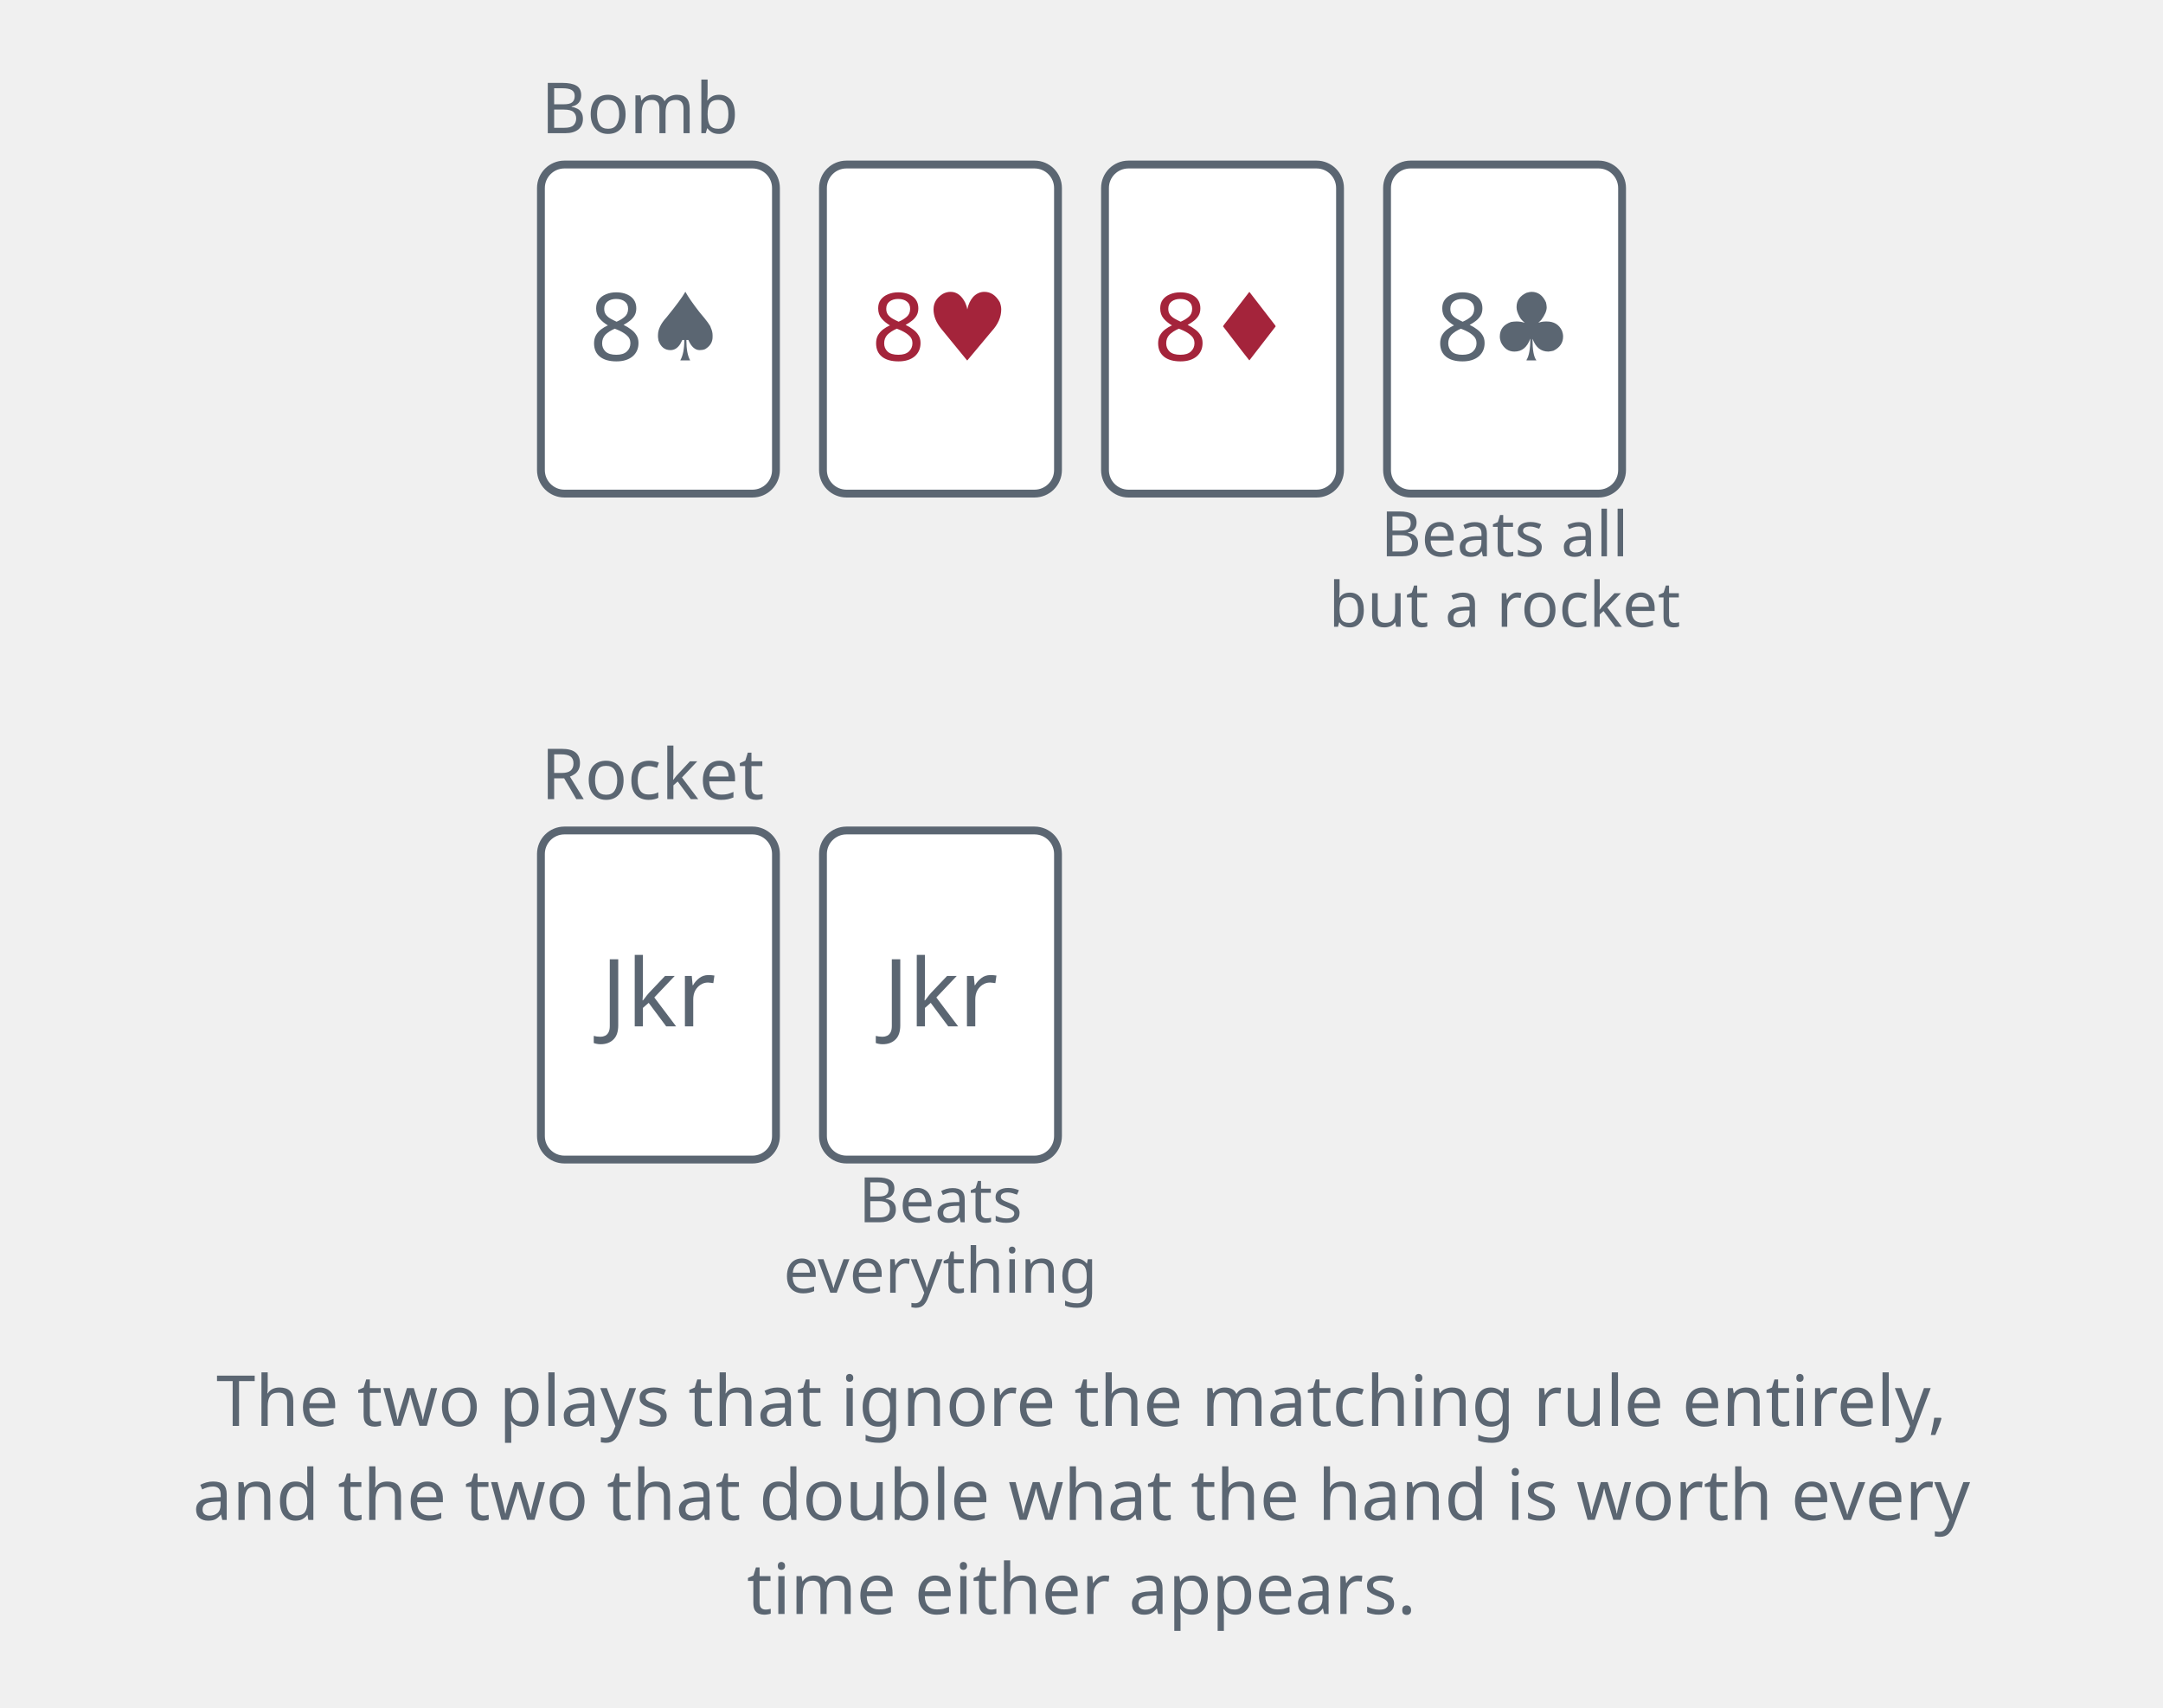
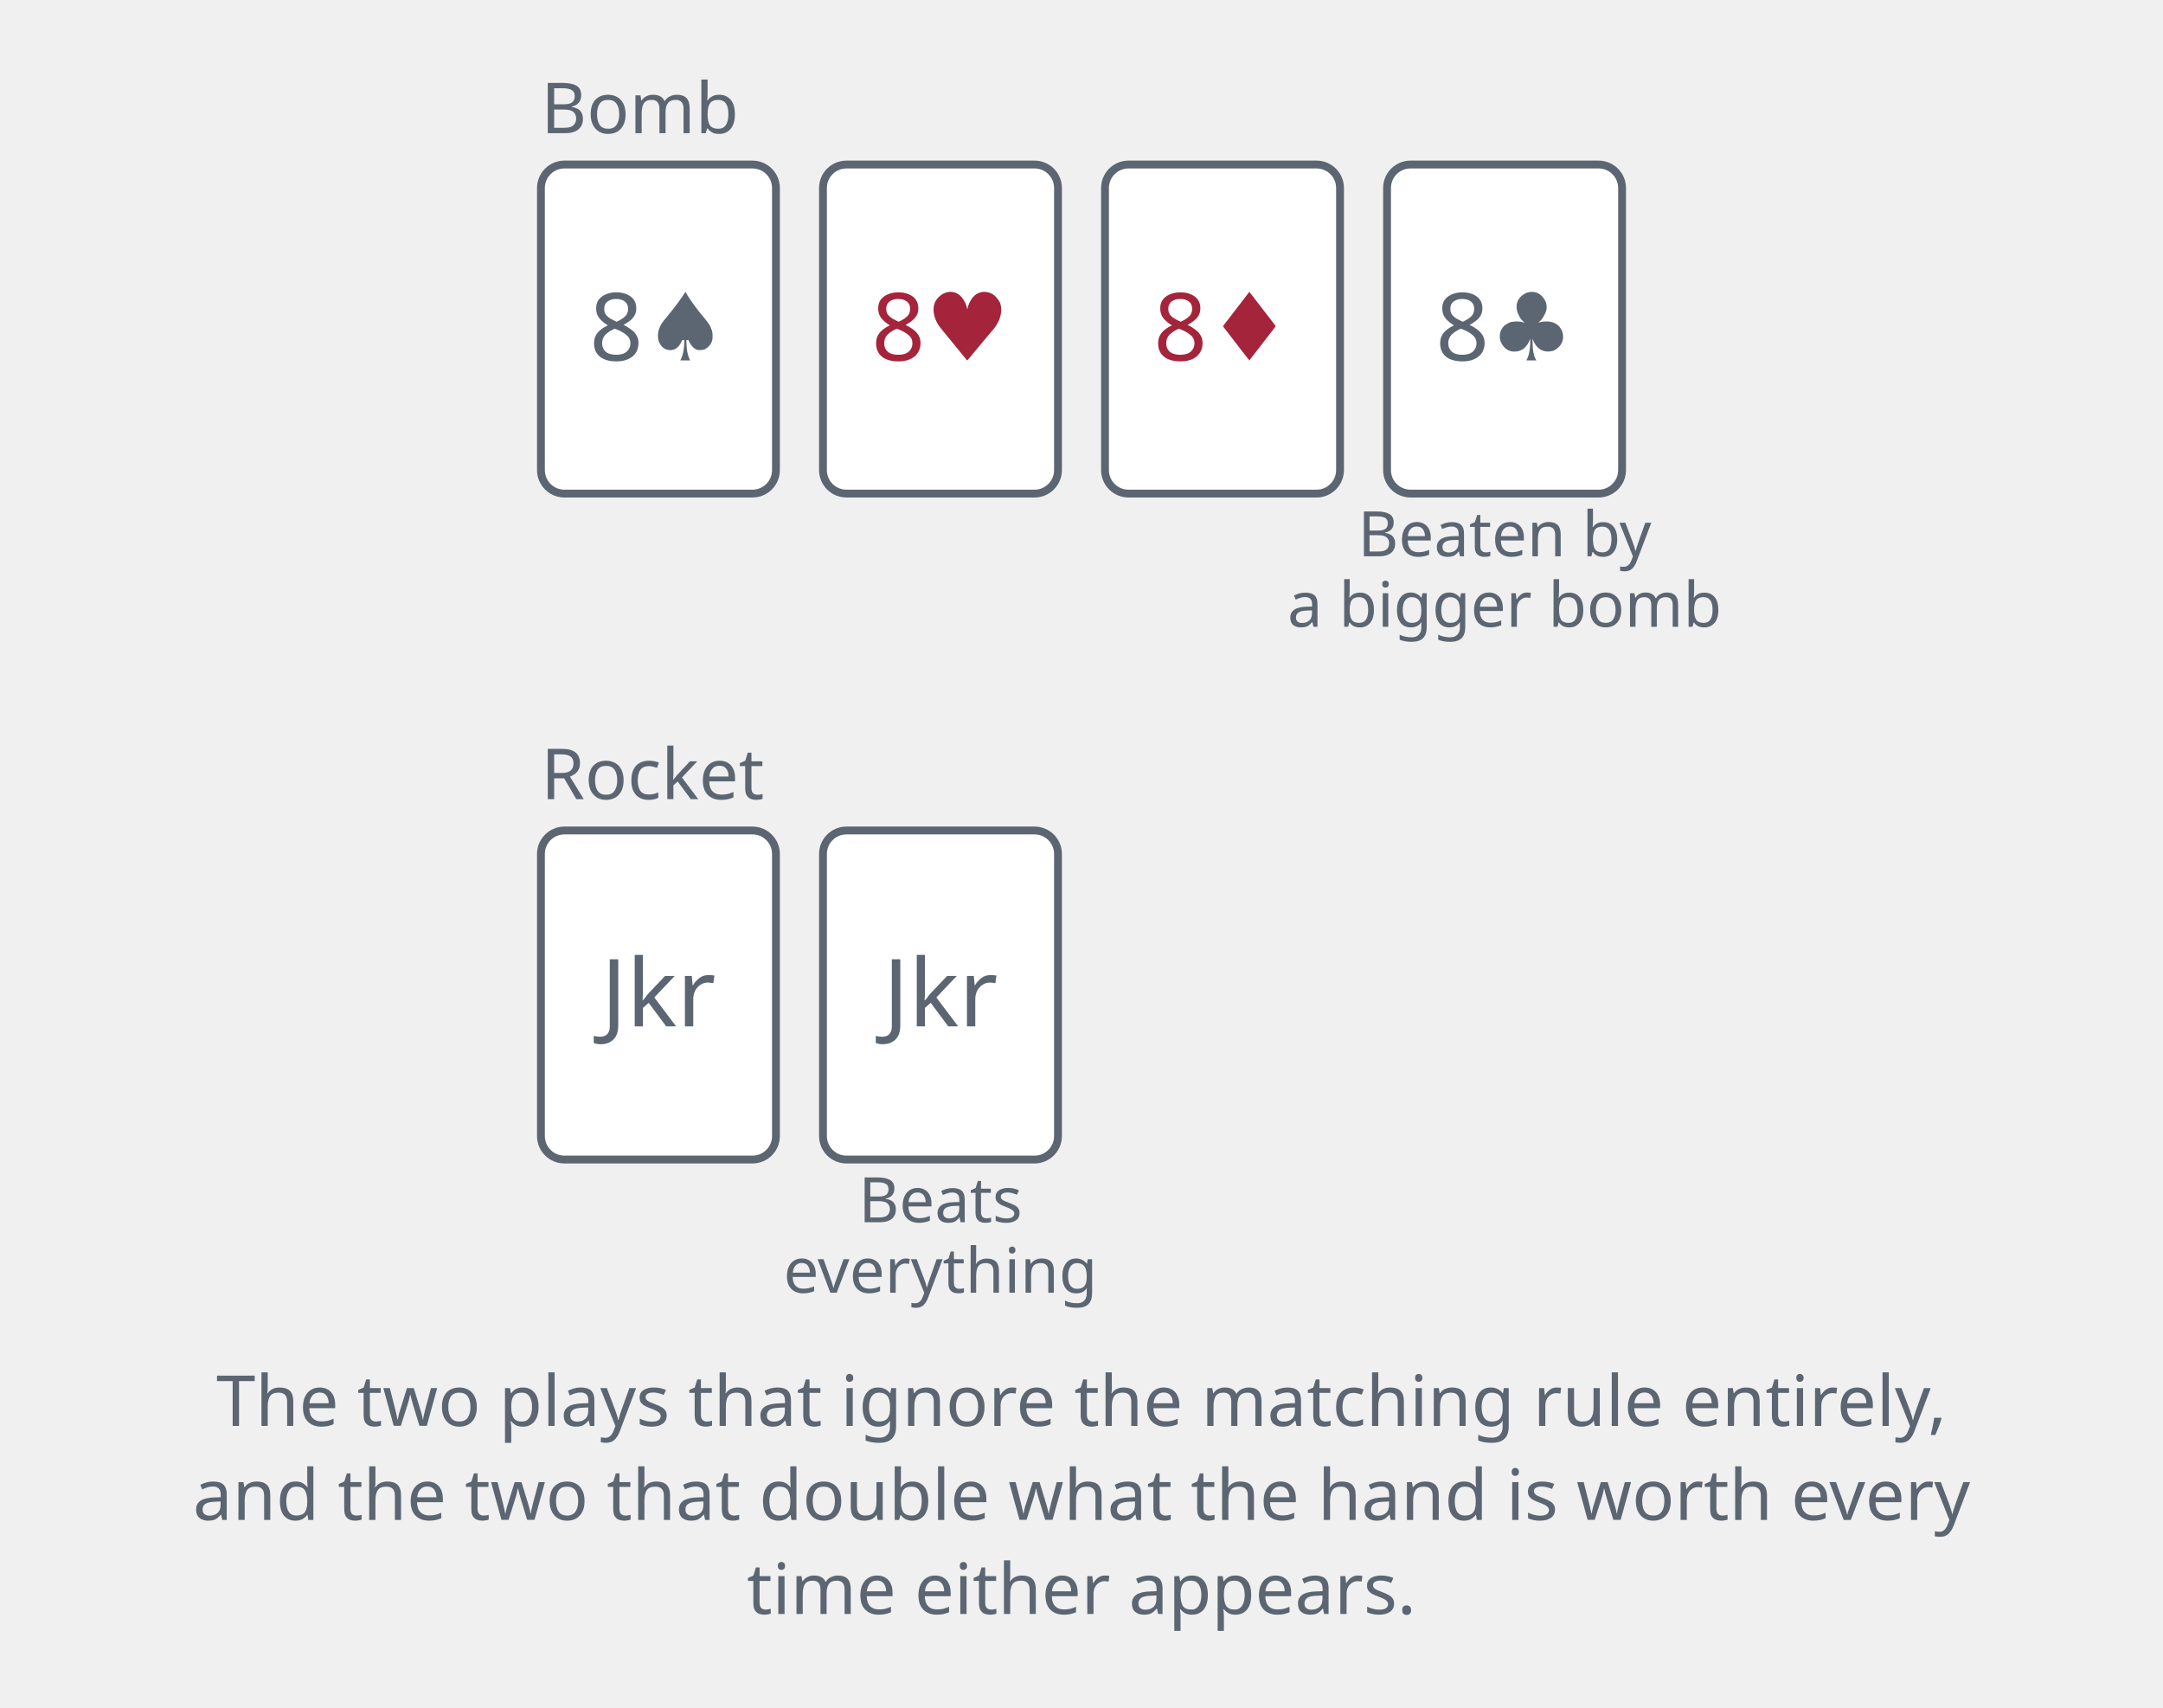
<svg xmlns="http://www.w3.org/2000/svg" viewBox="0 0 276 218" width="442" height="349" role="img" aria-label="Dou Dizhu: The two plays that ignore the matching rule entirely, and the two that double what the hand is worth every time either appears.">
  <rect x="69.0" y="21.0" width="30" height="42" rx="3" fill="#ffffff" stroke="#5b6672" stroke-width="1" />
  <text x="84.0" y="46.0" text-anchor="middle" font-family="system-ui, sans-serif" font-size="12" fill="#5b6672">8♠</text>
  <rect x="105.0" y="21.0" width="30" height="42" rx="3" fill="#ffffff" stroke="#5b6672" stroke-width="1" />
  <text x="120.0" y="46.0" text-anchor="middle" font-family="system-ui, sans-serif" font-size="12" fill="#a4243b">8♥</text>
  <rect x="141.0" y="21.0" width="30" height="42" rx="3" fill="#ffffff" stroke="#5b6672" stroke-width="1" />
  <text x="156.0" y="46.0" text-anchor="middle" font-family="system-ui, sans-serif" font-size="12" fill="#a4243b">8♦</text>
  <rect x="177.0" y="21.0" width="30" height="42" rx="3" fill="#ffffff" stroke="#5b6672" stroke-width="1" />
  <text x="192.0" y="46.0" text-anchor="middle" font-family="system-ui, sans-serif" font-size="12" fill="#5b6672">8♣</text>
-   <text x="192.0" y="71.0" text-anchor="middle" font-family="system-ui, sans-serif" font-size="8" fill="#5b6672">Beats all</text>
-   <text x="192.0" y="80.0" text-anchor="middle" font-family="system-ui, sans-serif" font-size="8" fill="#5b6672">but a rocket</text>
+   <text x="192.0" y="71.0" text-anchor="middle" font-family="system-ui, sans-serif" font-size="8" fill="#5b6672">Beaten by</text>
+   <text x="192.0" y="80.0" text-anchor="middle" font-family="system-ui, sans-serif" font-size="8" fill="#5b6672">a bigger bomb</text>
  <rect x="69.0" y="106.0" width="30" height="42" rx="3" fill="#ffffff" stroke="#5b6672" stroke-width="1" />
  <text x="84.0" y="131.0" text-anchor="middle" font-family="system-ui, sans-serif" font-size="12" fill="#5b6672">Jkr</text>
  <rect x="105.0" y="106.0" width="30" height="42" rx="3" fill="#ffffff" stroke="#5b6672" stroke-width="1" />
  <text x="120.0" y="131.0" text-anchor="middle" font-family="system-ui, sans-serif" font-size="12" fill="#5b6672">Jkr</text>
  <text x="120.0" y="156.0" text-anchor="middle" font-family="system-ui, sans-serif" font-size="8" fill="#5b6672">Beats</text>
  <text x="120.0" y="165.0" text-anchor="middle" font-family="system-ui, sans-serif" font-size="8" fill="#5b6672">everything</text>
  <text x="69.0" y="17.0" font-family="system-ui, sans-serif" font-size="9" fill="#5b6672">Bomb</text>
  <text x="69.0" y="102.0" font-family="system-ui, sans-serif" font-size="9" fill="#5b6672">Rocket</text>
  <text x="138.0" y="182.0" text-anchor="middle" font-family="system-ui, sans-serif" font-size="9" fill="#5b6672">The two plays that ignore the matching rule entirely,</text>
  <text x="138.0" y="194.0" text-anchor="middle" font-family="system-ui, sans-serif" font-size="9" fill="#5b6672">and the two that double what the hand is worth every</text>
  <text x="138.0" y="206.0" text-anchor="middle" font-family="system-ui, sans-serif" font-size="9" fill="#5b6672">time either appears.</text>
</svg>
